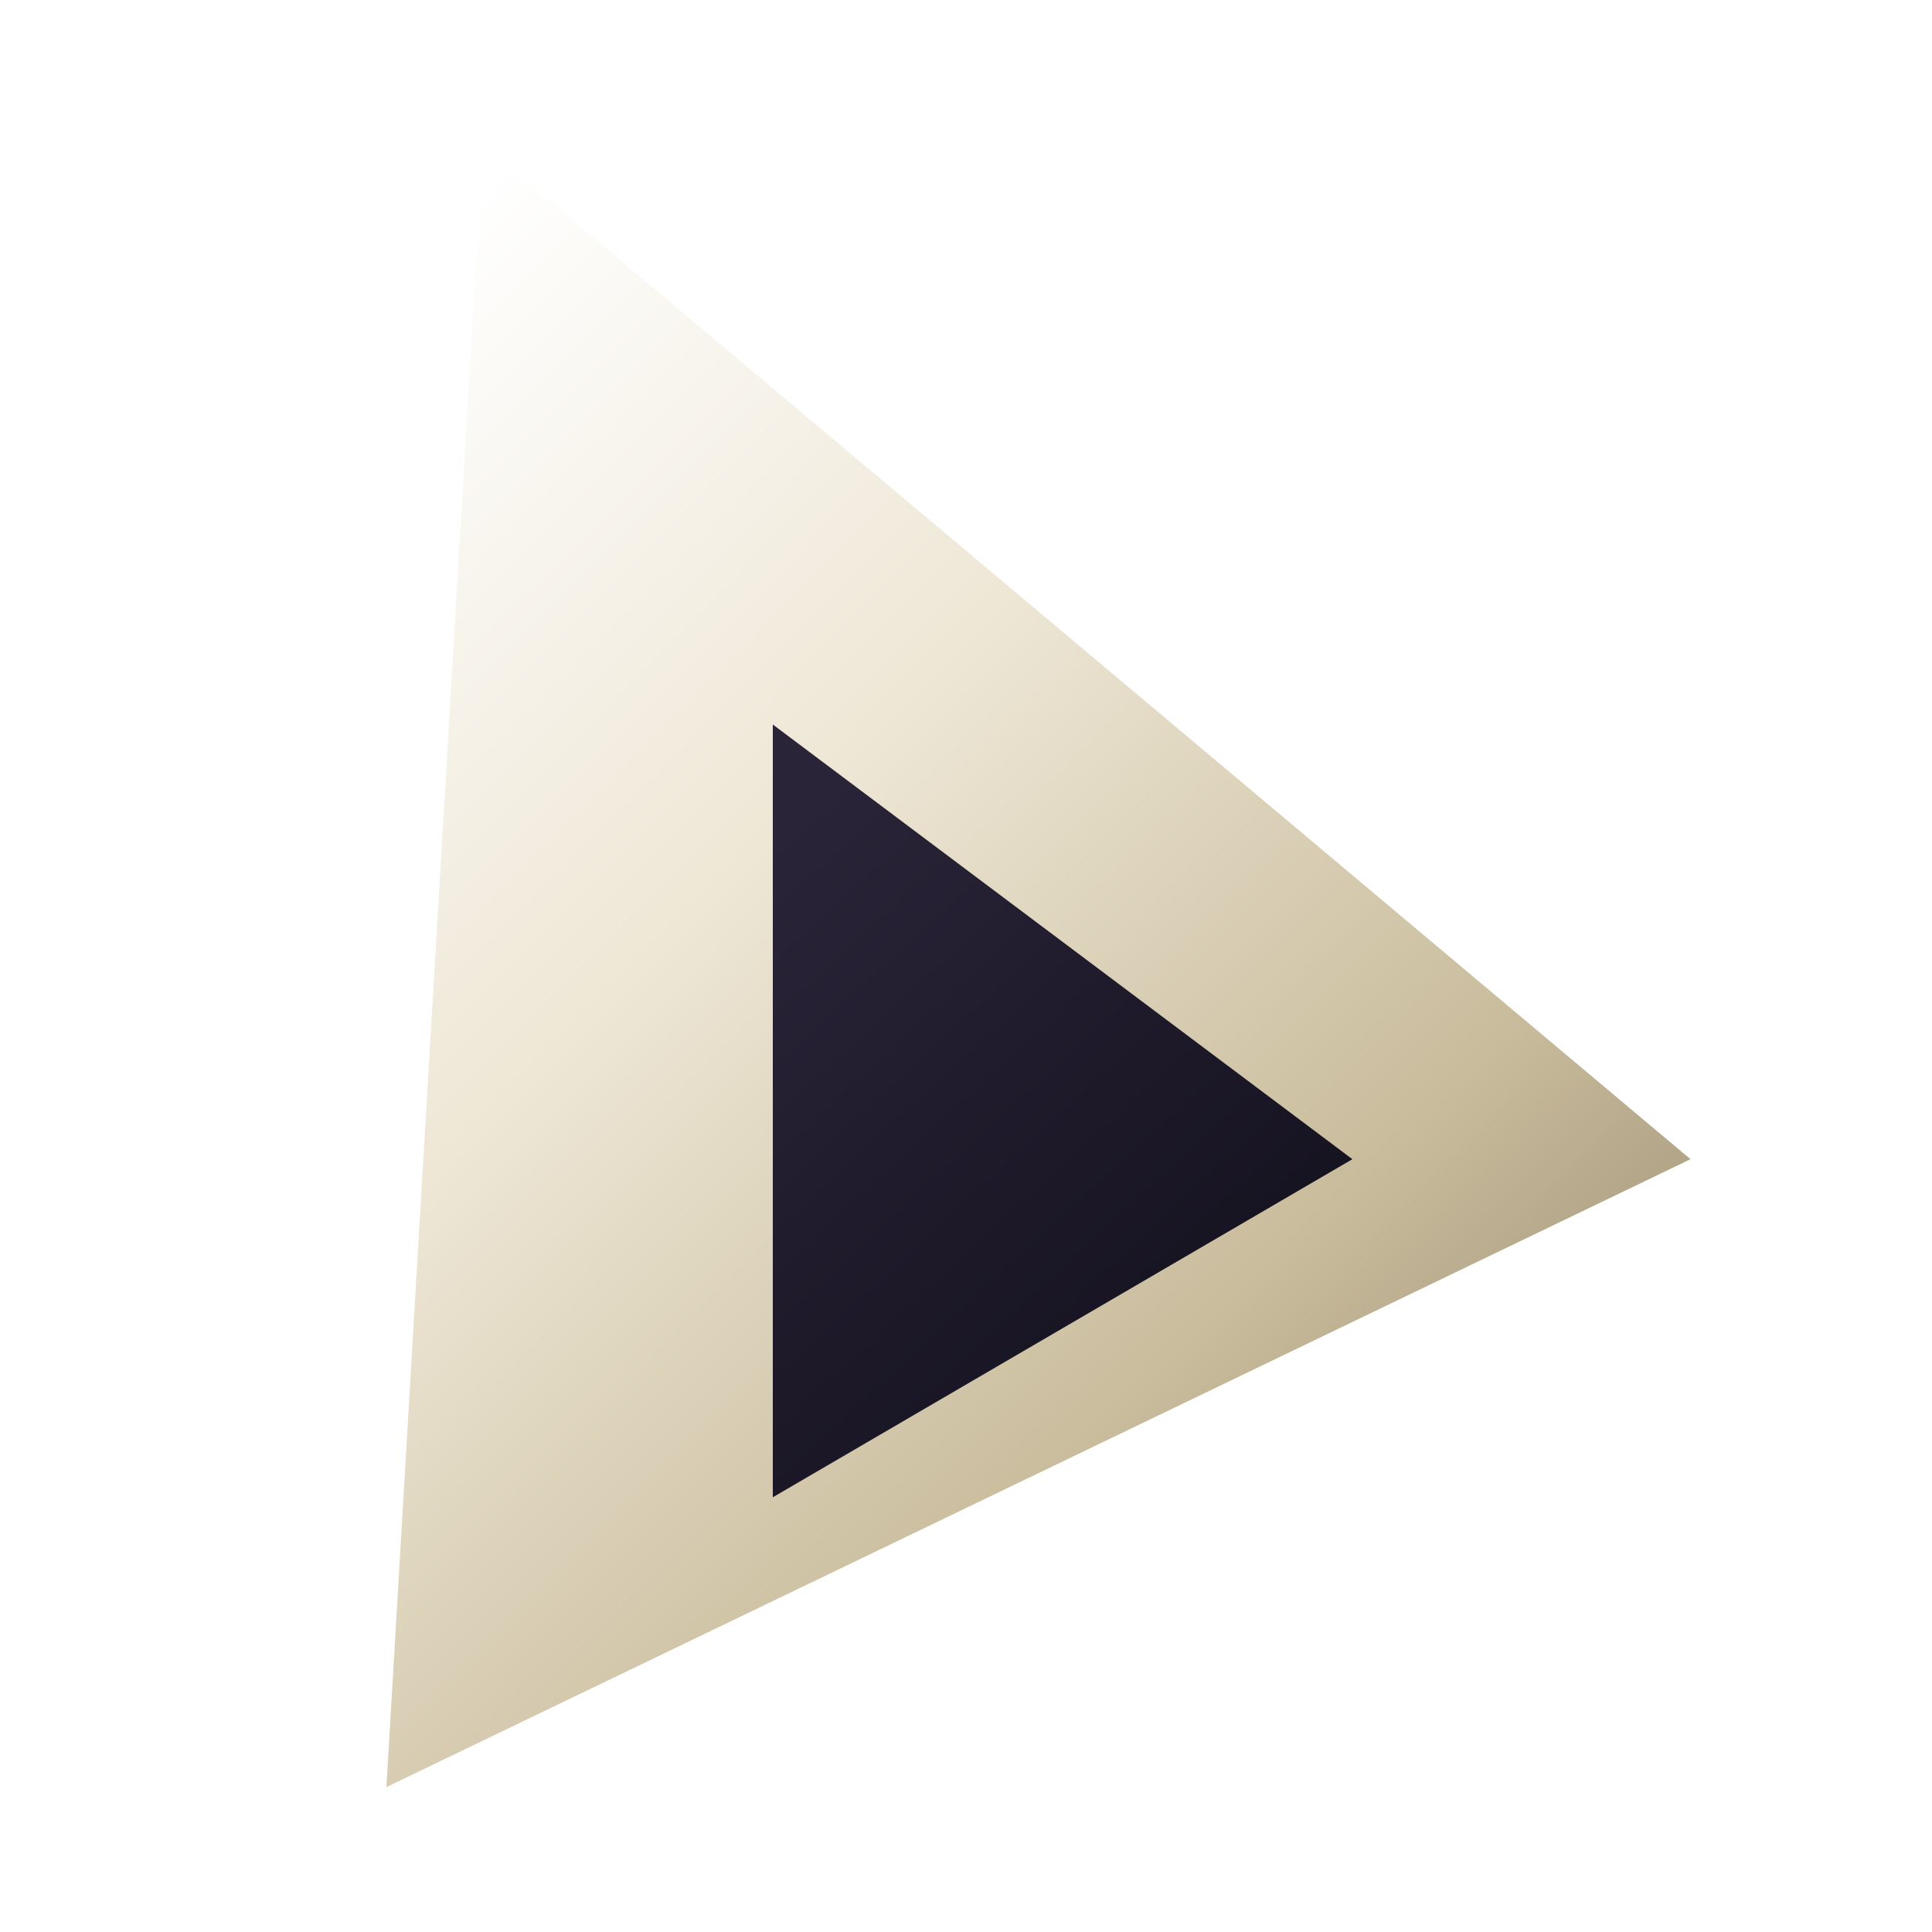
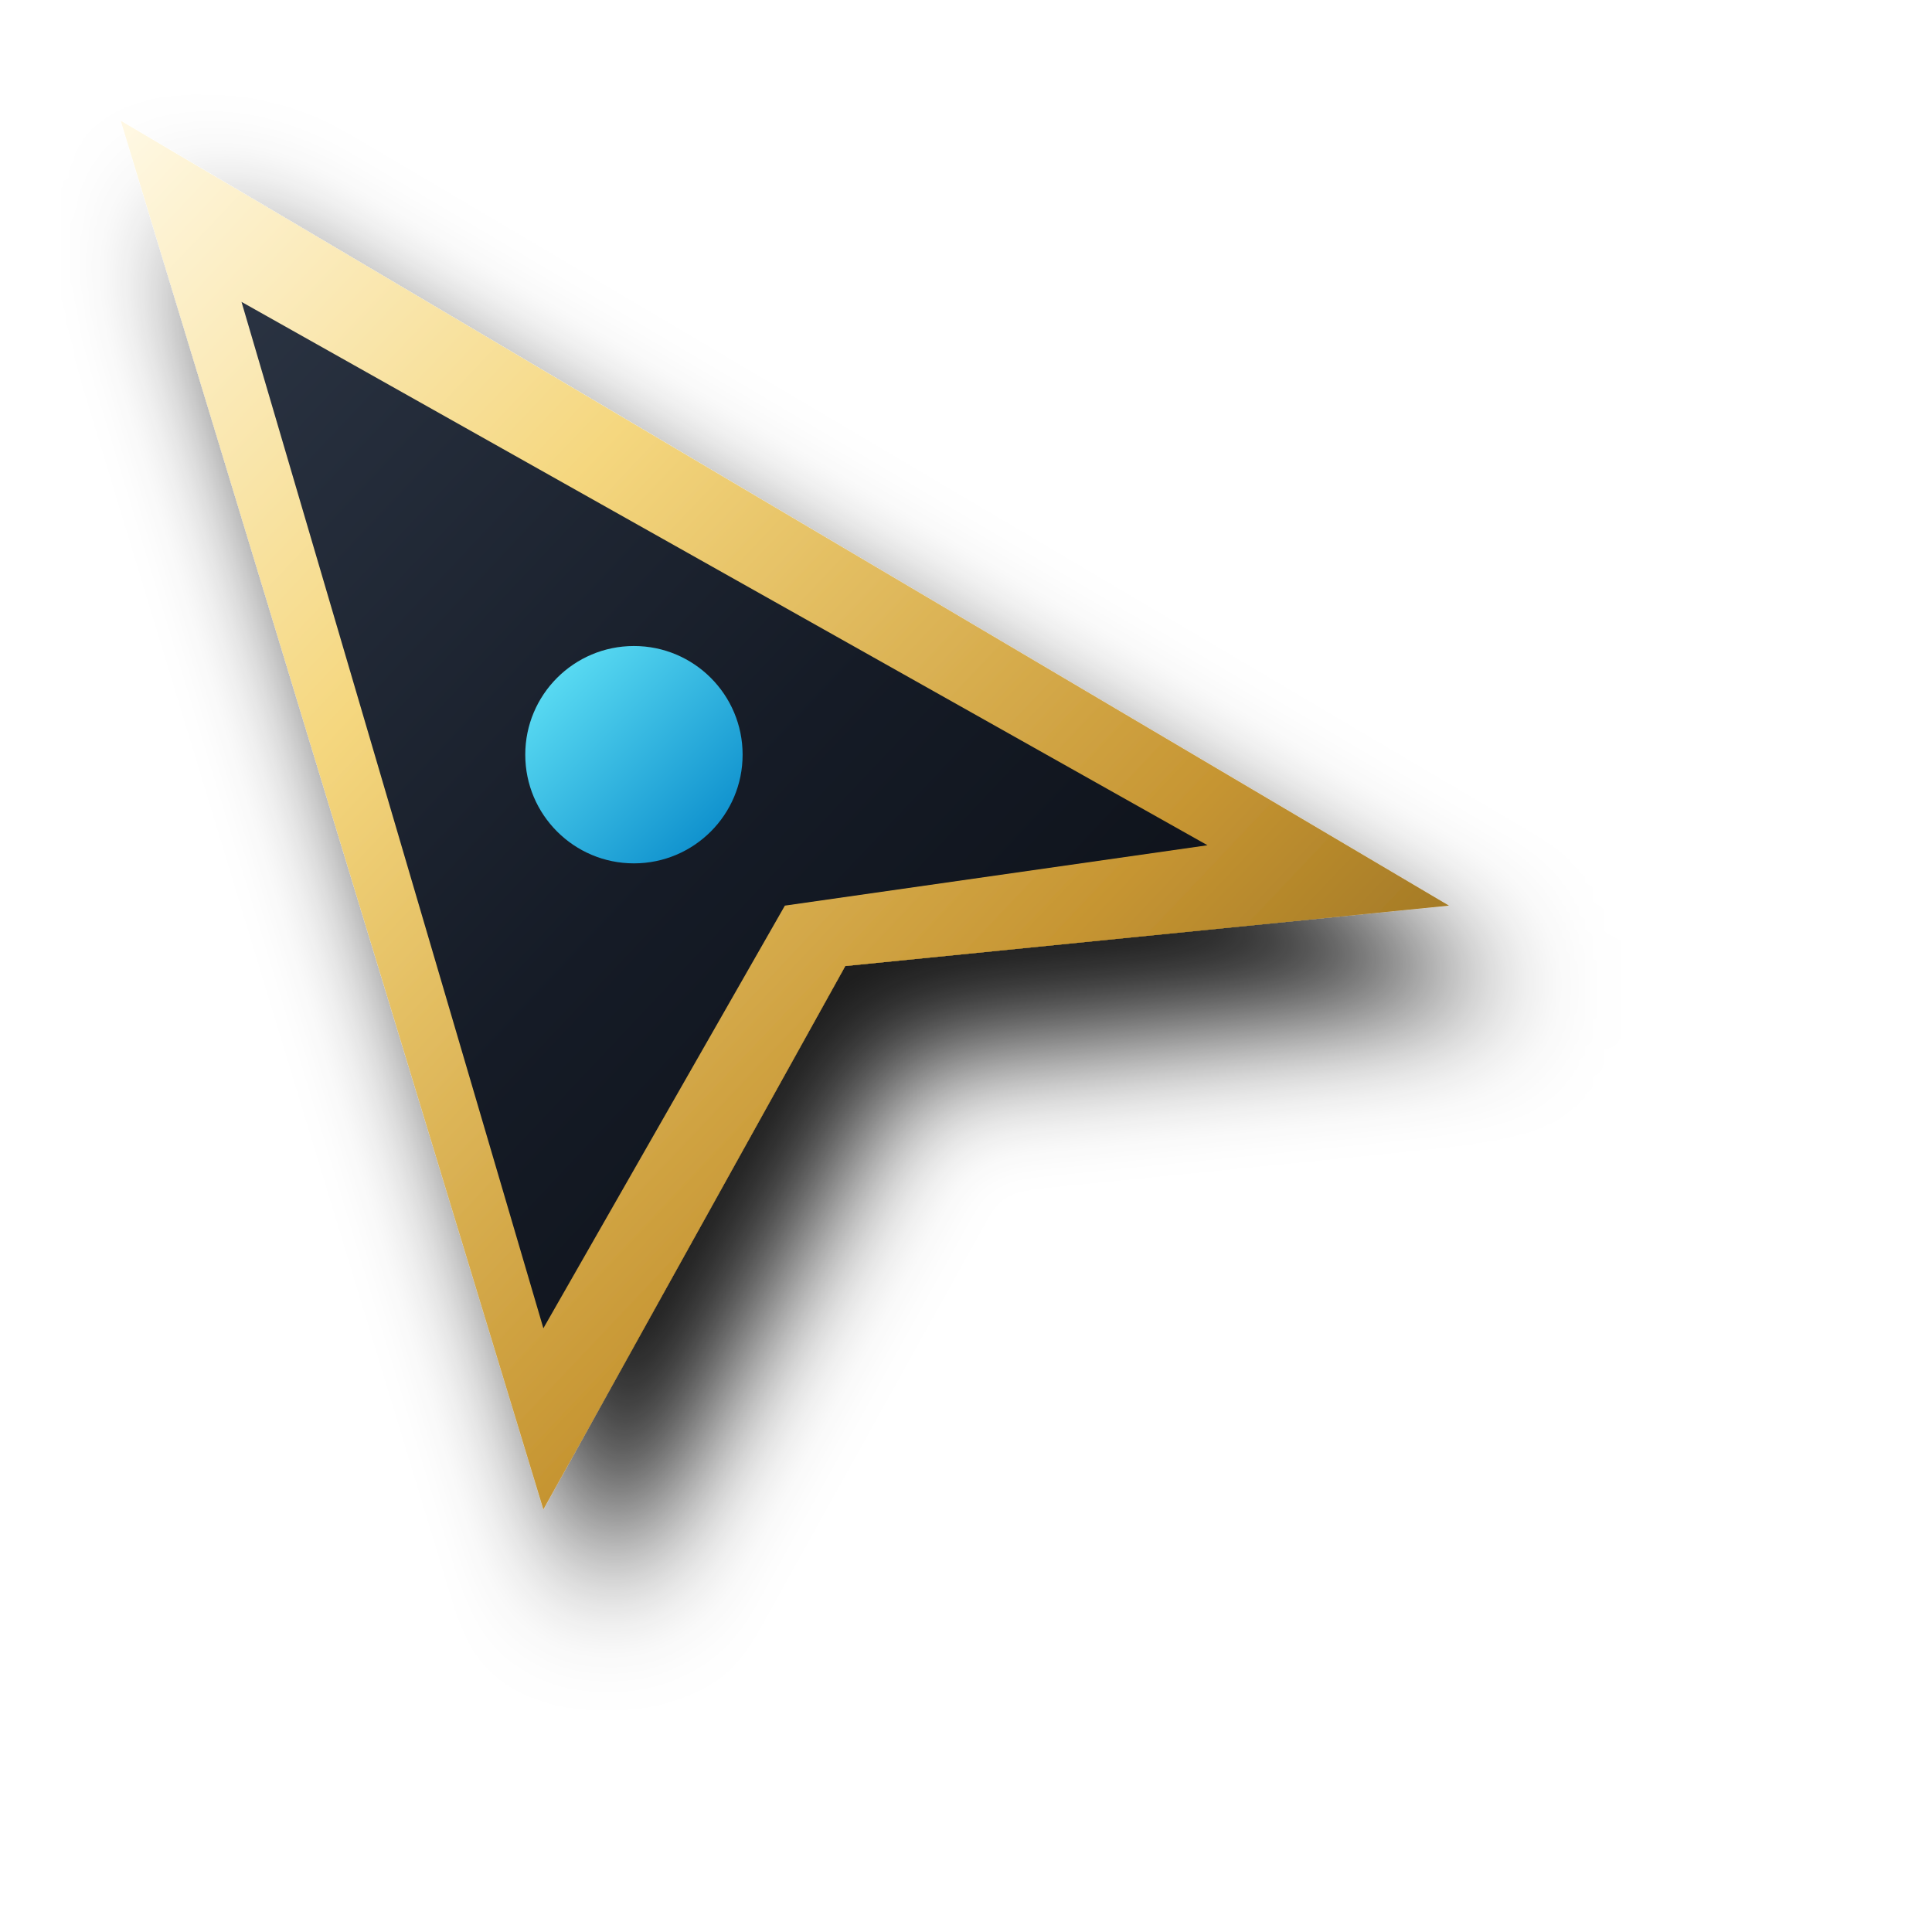
- <svg xmlns="http://www.w3.org/2000/svg" width="40" height="40" viewBox="0 0 40 40">
+ <svg xmlns="http://www.w3.org/2000/svg" width="32" height="32" viewBox="0 0 32 32">
  <defs>
-     <linearGradient id="outer" x1="10%" y1="0%" x2="90%" y2="100%">
-       <stop offset="0%" stop-color="#ffffff" />
-       <stop offset="35%" stop-color="#eee7d6" />
-       <stop offset="70%" stop-color="#c9bc9c" />
-       <stop offset="100%" stop-color="#8f8168" />
+     <filter id="shadow" x="-30%" y="-30%" width="170%" height="170%">
+       <feDropShadow dx="1" dy="1.5" stdDeviation="1" flood-color="#000000" flood-opacity="0.9" />
+     </filter>
+     <linearGradient id="goldOuter" x1="0%" y1="0%" x2="100%" y2="100%">
+       <stop offset="0%" stop-color="#fff9e6" />
+       <stop offset="30%" stop-color="#f5d77f" />
+       <stop offset="65%" stop-color="#c69532" />
+       <stop offset="100%" stop-color="#6e4f13" />
    </linearGradient>
-     <linearGradient id="core" x1="20%" y1="0%" x2="90%" y2="100%">
-       <stop offset="0%" stop-color="#2a2438" />
-       <stop offset="100%" stop-color="#100e1a" />
+     <linearGradient id="coreMetal" x1="0%" y1="0%" x2="100%" y2="100%">
+       <stop offset="0%" stop-color="#2a3342" />
+       <stop offset="50%" stop-color="#151b26" />
+       <stop offset="100%" stop-color="#0a0d13" />
+     </linearGradient>
+     <linearGradient id="gem" x1="0%" y1="0%" x2="100%" y2="100%">
+       <stop offset="0%" stop-color="#67e8f9" />
+       <stop offset="100%" stop-color="#0284c7" />
    </linearGradient>
  </defs>
-   <polygon points="10,3 35,24 8,37" fill="url(#outer)" />
-   <polygon points="16,15 28,24 16,31" fill="url(#core)" />
+   <polygon points="2,2 24,15 14,16 9,25" fill="url(#goldOuter)" filter="url(#shadow)" />
+   <polygon points="4,5 20,14 13,15 9,22" fill="url(#coreMetal)" />
+   <circle cx="10.5" cy="12.5" r="1.8" fill="url(#gem)" />
</svg>
